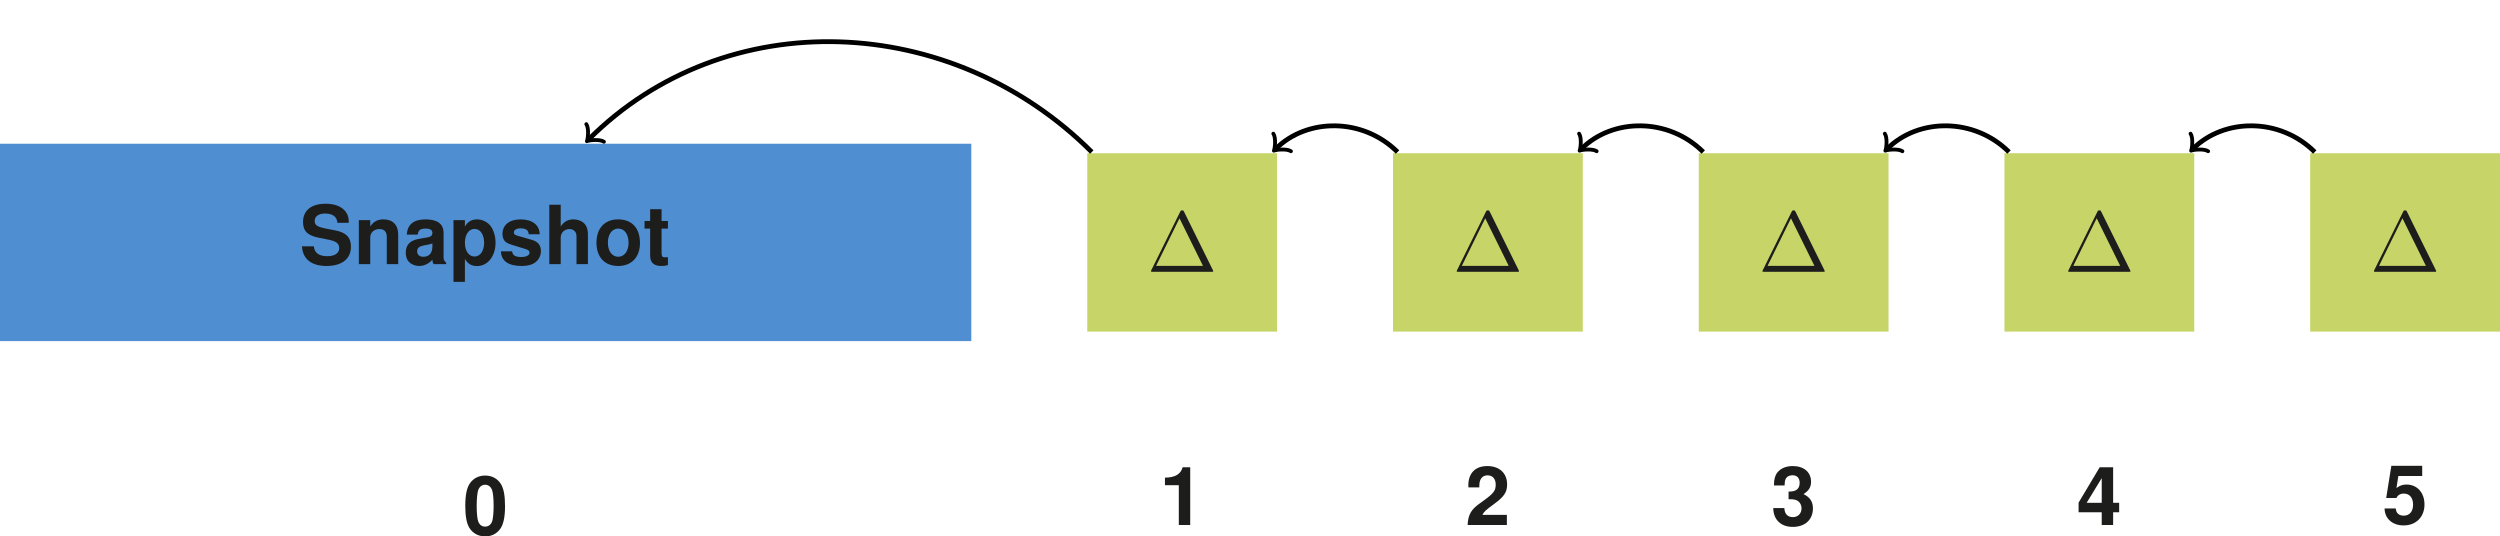
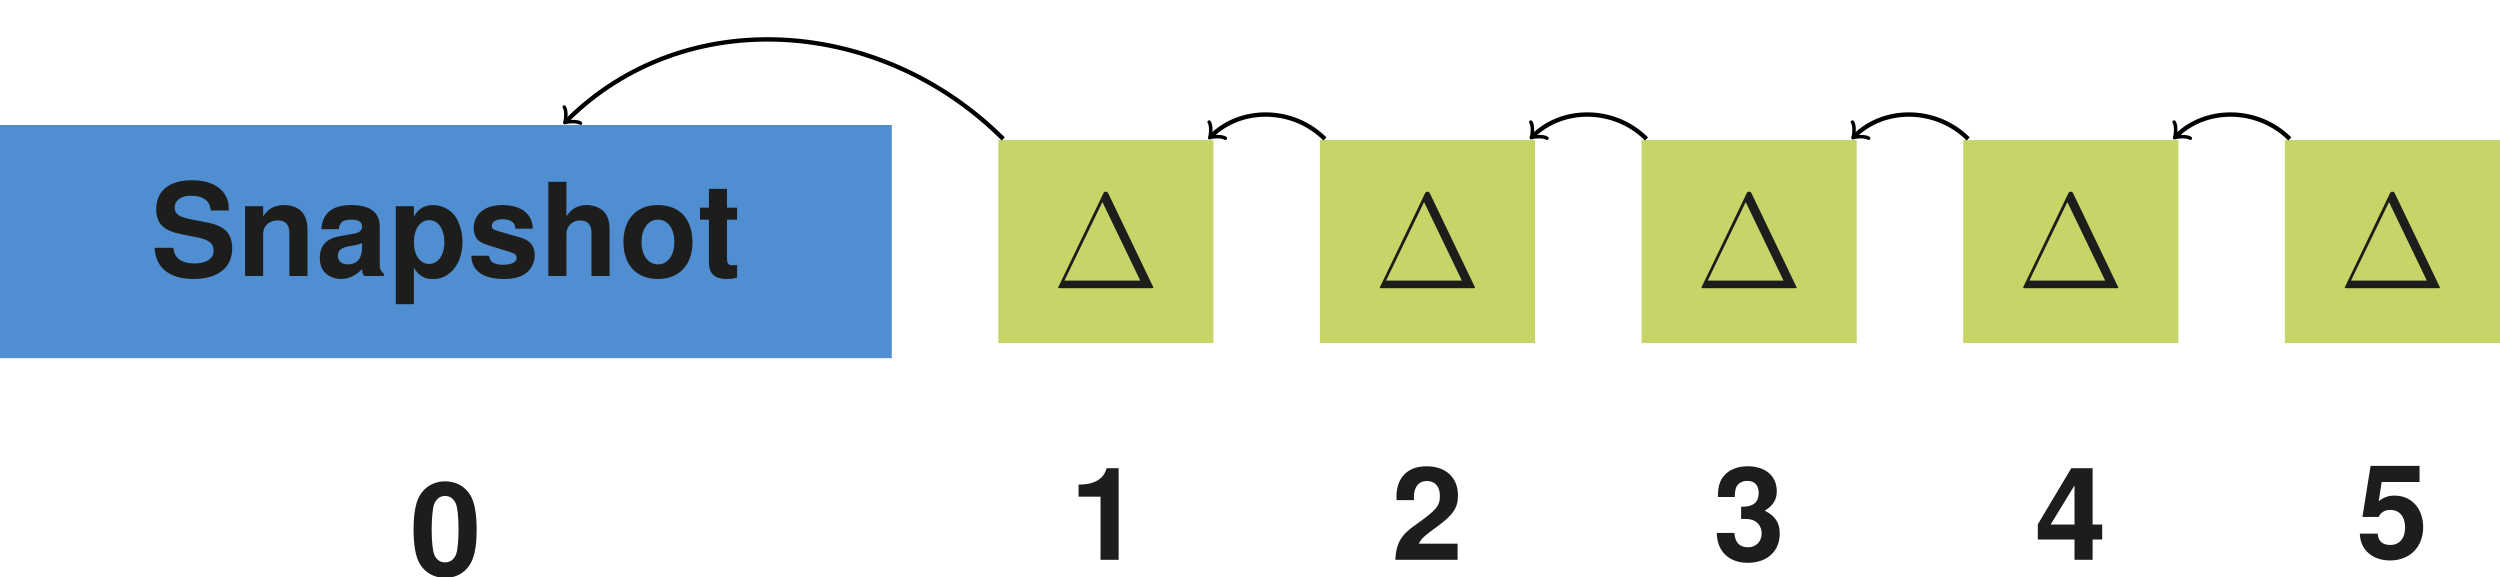
- <svg xmlns="http://www.w3.org/2000/svg" xmlns:xlink="http://www.w3.org/1999/xlink" height="89.282pt" version="1.1" viewBox="-0.363 -15.31 416.691 89.282" width="416.691pt">
+ <svg xmlns="http://www.w3.org/2000/svg" xmlns:xlink="http://www.w3.org/1999/xlink" version="1.1" width="453.847pt" height="104.694pt" viewBox="-.363 -15.309 453.847 104.694">
  <defs>
-     <path d="M6.183 -9.985C6.083 -10.186 6.054 -10.243 5.853 -10.243C5.638 -10.243 5.609 -10.186 5.509 -9.985L0.717 -0.287C0.689 -0.244 0.66 -0.158 0.66 -0.1C0.66 -0.014 0.674 0 0.961 0H10.731C11.018 0 11.032 -0.014 11.032 -0.1C11.032 -0.158 11.004 -0.244 10.975 -0.287L6.183 -9.985ZM5.409 -8.923L9.325 -0.99H1.506L5.409 -8.923Z" id="g0-1" />
-     <path d="M3.707 -9.83C2.675 -9.83 1.792 -9.396 1.208 -8.595C0.652 -7.848 0.394 -6.612 0.394 -4.752C0.394 -3.055 0.625 -1.847 1.073 -1.113C1.643 -0.204 2.58 0.312 3.707 0.312C4.752 0.312 5.608 -0.109 6.205 -0.923C6.748 -1.657 7.02 -2.906 7.02 -4.698C7.02 -6.463 6.803 -7.658 6.341 -8.405C5.771 -9.328 4.834 -9.83 3.707 -9.83ZM3.707 -8.296C4.196 -8.296 4.589 -8.025 4.82 -7.522C5.01 -7.115 5.119 -6.056 5.119 -4.739C5.119 -3.666 5.01 -2.58 4.874 -2.2C4.657 -1.629 4.25 -1.317 3.707 -1.317C3.204 -1.317 2.824 -1.575 2.593 -2.064C2.403 -2.471 2.295 -3.49 2.295 -4.766C2.295 -5.893 2.403 -6.993 2.539 -7.386C2.756 -7.97 3.164 -8.296 3.707 -8.296Z" id="g2-48" />
-     <path d="M3.232 -6.64V0H5.132V-9.627H3.87C3.571 -8.486 2.58 -7.902 0.923 -7.902V-6.64H3.232Z" id="g2-49" />
-     <path d="M6.952 -1.697H2.879C3.123 -2.213 3.422 -2.485 4.834 -3.517C6.504 -4.739 6.993 -5.472 6.993 -6.775C6.993 -8.636 5.716 -9.83 3.693 -9.83C1.697 -9.83 0.53 -8.649 0.53 -6.612C0.53 -6.531 0.53 -6.422 0.543 -6.273H2.363V-6.585C2.363 -7.658 2.865 -8.283 3.734 -8.283C4.576 -8.283 5.092 -7.699 5.092 -6.735C5.092 -5.676 4.752 -5.255 2.634 -3.748C1.005 -2.634 0.502 -1.779 0.407 0H6.952V-1.697Z" id="g2-50" />
-     <path d="M2.946 -4.304C3.612 -4.304 3.734 -4.291 4.06 -4.209C4.698 -4.033 5.105 -3.476 5.105 -2.77C5.105 -1.928 4.508 -1.317 3.68 -1.317C2.783 -1.317 2.295 -1.833 2.24 -2.824H0.394C0.407 -0.896 1.67 0.312 3.639 0.312C5.689 0.312 7.006 -0.896 7.006 -2.77C7.006 -3.897 6.517 -4.63 5.431 -5.16C6.327 -5.716 6.694 -6.327 6.694 -7.21C6.694 -8.812 5.499 -9.83 3.639 -9.83C2.539 -9.83 1.616 -9.45 1.073 -8.744C0.692 -8.269 0.516 -7.617 0.516 -6.762V-6.599H2.281C2.295 -7.115 2.335 -7.373 2.43 -7.617C2.607 -8.038 3.041 -8.296 3.598 -8.296C4.359 -8.296 4.793 -7.834 4.793 -7.033C4.793 -6.069 4.236 -5.581 3.109 -5.581H2.946V-4.304Z" id="g2-51" />
-     <path d="M7.088 -3.707H6.083V-9.627H3.843L0.326 -3.734V-2.132H4.182V0H6.083V-2.132H7.088V-3.707ZM4.182 -3.707H1.67L4.182 -7.821V-3.707Z" id="g2-52" />
-     <path d="M6.64 -9.627H1.494L0.638 -4.263H2.349C2.553 -4.739 2.987 -4.997 3.571 -4.997C4.535 -4.997 5.119 -4.304 5.119 -3.136C5.119 -2.01 4.521 -1.317 3.571 -1.317C2.743 -1.317 2.281 -1.738 2.24 -2.512H0.367C0.394 -0.828 1.67 0.312 3.544 0.312C5.608 0.312 7.02 -1.1 7.02 -3.177C7.02 -5.146 5.798 -6.504 4.019 -6.504C3.381 -6.504 2.906 -6.341 2.349 -5.92L2.661 -7.93H6.64V-9.627Z" id="g2-53" />
-     <path d="M8.242 -6.884C8.242 -7.794 8.038 -8.391 7.549 -8.934C6.884 -9.667 5.784 -10.061 4.359 -10.061C1.982 -10.061 0.611 -8.948 0.611 -7.02C0.611 -5.485 1.385 -4.739 3.394 -4.359L4.779 -4.087C6.137 -3.829 6.64 -3.449 6.64 -2.648C6.64 -1.819 5.879 -1.317 4.644 -1.317C3.259 -1.317 2.485 -1.901 2.417 -2.96H0.434C0.557 -0.842 2.01 0.312 4.535 0.312C7.088 0.312 8.595 -0.883 8.595 -2.892C8.595 -4.454 7.807 -5.268 5.974 -5.621L4.426 -5.92C2.974 -6.205 2.553 -6.49 2.553 -7.21C2.553 -7.957 3.218 -8.432 4.263 -8.432C5.553 -8.432 6.273 -7.889 6.341 -6.884H8.242Z" id="g2-83" />
-     <path d="M7.115 -0.231C6.775 -0.543 6.68 -0.747 6.68 -1.127V-5.2C6.68 -6.694 5.662 -7.454 3.68 -7.454S0.665 -6.612 0.543 -4.915H2.376C2.471 -5.676 2.783 -5.92 3.72 -5.92C4.454 -5.92 4.82 -5.676 4.82 -5.187C4.82 -4.942 4.698 -4.725 4.494 -4.616C4.236 -4.481 4.236 -4.481 3.299 -4.331L2.539 -4.196C1.086 -3.951 0.38 -3.204 0.38 -1.887C0.38 -1.263 0.557 -0.747 0.896 -0.38C1.317 0.054 1.955 0.312 2.607 0.312C3.422 0.312 4.168 -0.041 4.834 -0.733C4.834 -0.353 4.874 -0.217 5.051 0H7.115V-0.231ZM4.82 -2.946C4.82 -1.847 4.277 -1.222 3.313 -1.222C2.675 -1.222 2.281 -1.561 2.281 -2.105C2.281 -2.675 2.58 -2.946 3.367 -3.109L4.019 -3.232C4.521 -3.327 4.603 -3.354 4.82 -3.462V-2.946Z" id="g2-97" />
-     <path d="M0.91 -9.898V0H2.811V-4.399C2.811 -5.241 3.422 -5.839 4.277 -5.839C4.684 -5.839 5.01 -5.689 5.228 -5.39C5.39 -5.146 5.445 -4.956 5.445 -4.481V0H7.346V-4.915C7.346 -5.825 7.101 -6.477 6.599 -6.898C6.178 -7.251 5.567 -7.454 4.956 -7.454C4.019 -7.454 3.34 -7.074 2.811 -6.273V-9.898H0.91Z" id="g2-104" />
-     <path d="M0.855 -7.332V0H2.756V-4.399C2.756 -5.268 3.367 -5.839 4.291 -5.839C5.105 -5.839 5.513 -5.39 5.513 -4.521V0H7.414V-4.915C7.414 -6.531 6.517 -7.454 4.956 -7.454C3.965 -7.454 3.299 -7.088 2.756 -6.273V-7.332H0.855Z" id="g2-110" />
-     <path d="M4.087 -7.454C1.847 -7.454 0.475 -5.974 0.475 -3.571C0.475 -1.154 1.847 0.312 4.101 0.312C6.327 0.312 7.726 -1.168 7.726 -3.517C7.726 -6.001 6.382 -7.454 4.087 -7.454ZM4.101 -5.92C5.146 -5.92 5.825 -4.983 5.825 -3.544C5.825 -2.172 5.119 -1.222 4.101 -1.222C3.069 -1.222 2.376 -2.172 2.376 -3.571S3.069 -5.92 4.101 -5.92Z" id="g2-111" />
-     <path d="M2.688 -7.332H0.788V2.96H2.688V-0.869C3.15 -0.054 3.802 0.326 4.725 0.326C6.49 0.326 7.794 -1.331 7.794 -3.557C7.794 -4.589 7.495 -5.621 7.006 -6.3C6.517 -6.993 5.608 -7.454 4.725 -7.454C3.802 -7.454 3.15 -7.061 2.688 -6.246V-7.332ZM4.291 -5.866C5.255 -5.866 5.893 -4.929 5.893 -3.53C5.893 -2.2 5.228 -1.263 4.291 -1.263C3.34 -1.263 2.688 -2.186 2.688 -3.557S3.34 -5.866 4.291 -5.866Z" id="g2-112" />
-     <path d="M6.857 -4.97C6.83 -6.517 5.635 -7.454 3.666 -7.454C1.806 -7.454 0.652 -6.517 0.652 -5.01C0.652 -4.521 0.801 -4.101 1.059 -3.815C1.317 -3.557 1.548 -3.435 2.254 -3.204L4.521 -2.498C4.997 -2.349 5.16 -2.2 5.16 -1.901C5.16 -1.453 4.63 -1.181 3.748 -1.181C3.259 -1.181 2.865 -1.276 2.621 -1.439C2.417 -1.589 2.335 -1.738 2.254 -2.132H0.394C0.448 -0.53 1.629 0.312 3.856 0.312C4.874 0.312 5.648 0.095 6.192 -0.339S7.061 -1.453 7.061 -2.172C7.061 -3.123 6.585 -3.734 5.621 -4.019L3.218 -4.712C2.688 -4.874 2.553 -4.983 2.553 -5.282C2.553 -5.689 2.987 -5.961 3.652 -5.961C4.562 -5.961 5.01 -5.635 5.024 -4.97H6.857Z" id="g2-115" />
-     <path d="M4.087 -7.183H3.028V-9.152H1.127V-7.183H0.19V-5.92H1.127V-1.412C1.127 -0.258 1.738 0.312 2.987 0.312C3.408 0.312 3.748 0.272 4.087 0.163V-1.168C3.897 -1.141 3.788 -1.127 3.652 -1.127C3.15 -1.127 3.028 -1.276 3.028 -1.928V-5.92H4.087V-7.183Z" id="g2-116" />
+     <path id="g0-1" d="M10.064-17.103C9.865-17.524 9.766-17.524 9.568-17.524C9.27-17.524 9.246-17.475 9.072-17.128L1.041-.421C1.016-.372 .917-.149 .917-.124C.917-.025 .942 0 1.388 0H17.723C18.169 0 18.194-.025 18.194-.124C18.194-.149 18.095-.372 18.07-.421L10.064-17.103ZM8.948-15.641L15.814-1.388H2.057L8.948-15.641Z" />
+     <path id="g2-48" d="M6.404-16.985C4.622-16.985 3.097-16.234 2.088-14.85C1.126-13.56 .68-11.425 .68-8.211C.68-5.278 1.079-3.191 1.853-1.924C2.839-.352 4.457 .54 6.404 .54C8.211 .54 9.689-.188 10.721-1.595C11.659-2.862 12.129-5.02 12.129-8.117C12.129-11.167 11.753-13.231 10.956-14.522C9.97-16.117 8.352-16.985 6.404-16.985ZM6.404-14.334C7.249-14.334 7.929-13.865 8.328-12.997C8.657-12.293 8.844-10.463 8.844-8.187C8.844-6.334 8.657-4.457 8.422-3.8C8.047-2.815 7.343-2.276 6.404-2.276C5.536-2.276 4.88-2.721 4.481-3.566C4.152-4.27 3.965-6.029 3.965-8.234C3.965-10.181 4.152-12.082 4.387-12.762C4.762-13.771 5.466-14.334 6.404-14.334Z" />
+     <path id="g2-49" d="M5.583-11.472V0H8.868V-16.633H6.686C6.17-14.662 4.457-13.654 1.595-13.654V-11.472H5.583Z" />
+     <path id="g2-50" d="M12.011-2.932H4.973C5.396-3.824 5.912-4.293 8.352-6.076C11.237-8.187 12.082-9.454 12.082-11.706C12.082-14.92 9.877-16.985 6.381-16.985C2.932-16.985 .915-14.944 .915-11.425C.915-11.284 .915-11.096 .938-10.838H4.082V-11.378C4.082-13.231 4.95-14.31 6.451-14.31C7.906-14.31 8.797-13.302 8.797-11.636C8.797-9.806 8.211-9.079 4.551-6.475C1.736-4.551 .868-3.073 .704 0H12.011V-2.932Z" />
+     <path id="g2-51" d="M5.091-7.437C6.24-7.437 6.451-7.413 7.014-7.272C8.117-6.968 8.821-6.006 8.821-4.786C8.821-3.331 7.789-2.276 6.358-2.276C4.809-2.276 3.965-3.167 3.871-4.88H.68C.704-1.548 2.886 .54 6.287 .54C9.83 .54 12.105-1.548 12.105-4.786C12.105-6.733 11.261-8 9.384-8.915C10.932-9.877 11.566-10.932 11.566-12.457C11.566-15.225 9.501-16.985 6.287-16.985C4.387-16.985 2.792-16.328 1.853-15.108C1.196-14.287 .891-13.161 .891-11.683V-11.401H3.941C3.965-12.293 4.035-12.739 4.199-13.161C4.504-13.888 5.255-14.334 6.217-14.334C7.531-14.334 8.281-13.536 8.281-12.152C8.281-10.486 7.319-9.642 5.372-9.642H5.091V-7.437Z" />
+     <path id="g2-52" d="M12.246-6.404H10.51V-16.633H6.639L.563-6.451V-3.683H7.226V0H10.51V-3.683H12.246V-6.404ZM7.226-6.404H2.886L7.226-13.513V-6.404Z" />
+     <path id="g2-53" d="M11.472-16.633H2.581L1.103-7.366H4.059C4.41-8.187 5.161-8.633 6.17-8.633C7.836-8.633 8.844-7.437 8.844-5.419C8.844-3.472 7.812-2.276 6.17-2.276C4.739-2.276 3.941-3.003 3.871-4.34H.633C.68-1.431 2.886 .54 6.123 .54C9.689 .54 12.129-1.9 12.129-5.49C12.129-8.891 10.017-11.237 6.944-11.237C5.841-11.237 5.02-10.956 4.059-10.228L4.598-13.7H11.472V-16.633Z" />
+     <path id="g2-83" d="M14.24-11.894C14.24-13.466 13.888-14.498 13.044-15.436C11.894-16.703 9.994-17.384 7.531-17.384C3.425-17.384 1.056-15.46 1.056-12.129C1.056-9.478 2.393-8.187 5.865-7.531L8.258-7.061C10.604-6.616 11.472-5.959 11.472-4.575C11.472-3.144 10.158-2.276 8.023-2.276C5.63-2.276 4.293-3.284 4.176-5.114H.751C.962-1.454 3.472 .54 7.836 .54C12.246 .54 14.85-1.525 14.85-4.997C14.85-7.695 13.489-9.102 10.322-9.712L7.648-10.228C5.138-10.721 4.41-11.214 4.41-12.457C4.41-13.747 5.56-14.568 7.366-14.568C9.595-14.568 10.838-13.63 10.956-11.894H14.24Z" />
+     <path id="g2-97" d="M12.293-.399C11.706-.938 11.542-1.29 11.542-1.947V-8.985C11.542-11.566 9.783-12.879 6.358-12.879S1.15-11.425 .938-8.492H4.105C4.27-9.806 4.809-10.228 6.428-10.228C7.695-10.228 8.328-9.806 8.328-8.962C8.328-8.539 8.117-8.164 7.765-7.976C7.319-7.742 7.319-7.742 5.701-7.484L4.387-7.249C1.877-6.827 .657-5.536 .657-3.261C.657-2.182 .962-1.29 1.548-.657C2.276 .094 3.378 .54 4.504 .54C5.912 .54 7.202-.07 8.352-1.267C8.352-.61 8.422-.375 8.727 0H12.293V-.399ZM8.328-5.091C8.328-3.191 7.39-2.111 5.724-2.111C4.622-2.111 3.941-2.698 3.941-3.636C3.941-4.622 4.457-5.091 5.818-5.372L6.944-5.583C7.812-5.748 7.953-5.795 8.328-5.982V-5.091Z" />
+     <path id="g2-104" d="M1.572-17.102V0H4.856V-7.601C4.856-9.055 5.912-10.088 7.39-10.088C8.094-10.088 8.657-9.83 9.032-9.313C9.313-8.891 9.407-8.563 9.407-7.742V0H12.692V-8.492C12.692-10.064 12.269-11.19 11.401-11.918C10.674-12.527 9.618-12.879 8.563-12.879C6.944-12.879 5.771-12.222 4.856-10.838V-17.102H1.572Z" />
+     <path id="g2-110" d="M1.478-12.668V0H4.762V-7.601C4.762-9.102 5.818-10.088 7.413-10.088C8.821-10.088 9.525-9.313 9.525-7.812V0H12.809V-8.492C12.809-11.284 11.261-12.879 8.563-12.879C6.85-12.879 5.701-12.246 4.762-10.838V-12.668H1.478Z" />
+     <path id="g2-111" d="M7.061-12.879C3.191-12.879 .821-10.322 .821-6.17C.821-1.994 3.191 .54 7.085 .54C10.932 .54 13.349-2.018 13.349-6.076C13.349-10.369 11.026-12.879 7.061-12.879ZM7.085-10.228C8.891-10.228 10.064-8.61 10.064-6.123C10.064-3.754 8.844-2.111 7.085-2.111C5.302-2.111 4.105-3.754 4.105-6.17S5.302-10.228 7.085-10.228Z" />
+     <path id="g2-112" d="M4.645-12.668H1.361V5.114H4.645V-1.501C5.443-.094 6.569 .563 8.164 .563C11.214 .563 13.466-2.299 13.466-6.146C13.466-7.929 12.95-9.712 12.105-10.885C11.261-12.082 9.689-12.879 8.164-12.879C6.569-12.879 5.443-12.199 4.645-10.791V-12.668ZM7.413-10.135C9.079-10.135 10.181-8.516 10.181-6.1C10.181-3.8 9.032-2.182 7.413-2.182C5.771-2.182 4.645-3.777 4.645-6.146S5.771-10.135 7.413-10.135Z" />
+     <path id="g2-115" d="M11.847-8.586C11.8-11.261 9.736-12.879 6.334-12.879C3.12-12.879 1.126-11.261 1.126-8.657C1.126-7.812 1.384-7.085 1.83-6.592C2.276-6.146 2.674-5.935 3.894-5.536L7.812-4.317C8.633-4.059 8.915-3.8 8.915-3.284C8.915-2.51 8-2.041 6.475-2.041C5.63-2.041 4.95-2.205 4.528-2.487C4.176-2.745 4.035-3.003 3.894-3.683H.68C.774-.915 2.815 .54 6.663 .54C8.422 .54 9.759 .164 10.698-.586S12.199-2.51 12.199-3.754C12.199-5.396 11.378-6.451 9.712-6.944L5.56-8.14C4.645-8.422 4.41-8.61 4.41-9.126C4.41-9.83 5.161-10.299 6.311-10.299C7.882-10.299 8.657-9.736 8.68-8.586H11.847Z" />
+     <path id="g2-116" d="M7.061-12.41H5.232V-15.812H1.947V-12.41H.328V-10.228H1.947V-2.44C1.947-.446 3.003 .54 5.161 .54C5.888 .54 6.475 .469 7.061 .282V-2.018C6.733-1.971 6.545-1.947 6.311-1.947C5.443-1.947 5.232-2.205 5.232-3.331V-10.228H7.061V-12.41Z" />
  </defs>
  <g id="page1">
-     <path d="M-0.363 41.543H161.531V8.648H-0.363Z" fill="#4f8ed1" />
-     <g fill="#1d1d1b" transform="matrix(1 0 0 1 -70.9845 3.6151)">
-       <use x="120.52" xlink:href="#g2-83" y="25.095" />
-       <use x="129.577" xlink:href="#g2-110" y="25.095" />
-       <use x="137.873" xlink:href="#g2-97" y="25.095" />
-       <use x="145.422" xlink:href="#g2-112" y="25.095" />
-       <use x="153.718" xlink:href="#g2-115" y="25.095" />
-       <use x="161.267" xlink:href="#g2-104" y="25.095" />
-       <use x="169.564" xlink:href="#g2-111" y="25.095" />
-       <use x="177.86" xlink:href="#g2-116" y="25.095" />
+     <path d="M-.363 49.715H161.531V7.383H-.363Z" fill="#4f8ed1" />
+     <g fill="#1d1d1b" transform="matrix(1 0 0 1 -70.9845 6.2461)">
+       <use x="97.926" y="28.549" xlink:href="#g2-83" />
+       <use x="113.632" y="28.549" xlink:href="#g2-110" />
+       <use x="128.019" y="28.549" xlink:href="#g2-97" />
+       <use x="141.112" y="28.549" xlink:href="#g2-112" />
+       <use x="155.499" y="28.549" xlink:href="#g2-115" />
+       <use x="168.591" y="28.549" xlink:href="#g2-104" />
+       <use x="182.979" y="28.549" xlink:href="#g2-111" />
+       <use x="197.367" y="28.549" xlink:href="#g2-116" />
    </g>
-     <path d="M180.859 39.961H212.488V10.23H180.859Z" fill="#c7d468" />
-     <g fill="#1d1d1b" transform="matrix(1 0 0 1 110.238 4.9017)">
-       <use x="80.583" xlink:href="#g0-1" y="25.095" />
+     <path d="M180.859 46.98H219.922V10.117H180.859Z" fill="#c7d468" />
+     <g fill="#1d1d1b" transform="matrix(1 0 0 1 110.2379 8.4673)">
+       <use x="80.583" y="28.549" xlink:href="#g0-1" />
    </g>
-     <path d="M231.816 39.961H263.449V10.23H231.816Z" fill="#c7d468" />
-     <g fill="#1d1d1b" transform="matrix(1 0 0 1 161.197 4.9017)">
-       <use x="80.583" xlink:href="#g0-1" y="25.095" />
+     <path d="M239.25 46.98H278.312V10.117H239.25Z" fill="#c7d468" />
+     <g fill="#1d1d1b" transform="matrix(1 0 0 1 168.6289 8.4673)">
+       <use x="80.583" y="28.549" xlink:href="#g0-1" />
    </g>
-     <path d="M282.777 39.961H314.41V10.23H282.777Z" fill="#c7d468" />
-     <g fill="#1d1d1b" transform="matrix(1 0 0 1 212.157 4.9017)">
-       <use x="80.583" xlink:href="#g0-1" y="25.095" />
+     <path d="M297.641 46.98H336.703V10.117H297.641Z" fill="#c7d468" />
+     <g fill="#1d1d1b" transform="matrix(1 0 0 1 227.0199 8.4673)">
+       <use x="80.583" y="28.549" xlink:href="#g0-1" />
    </g>
-     <path d="M333.734 39.961H365.367V10.23H333.734Z" fill="#c7d468" />
-     <g fill="#1d1d1b" transform="matrix(1 0 0 1 263.116 4.9017)">
-       <use x="80.583" xlink:href="#g0-1" y="25.095" />
+     <path d="M356.031 46.98H395.094V10.117H356.031Z" fill="#c7d468" />
+     <g fill="#1d1d1b" transform="matrix(1 0 0 1 285.4109 8.4673)">
+       <use x="80.583" y="28.549" xlink:href="#g0-1" />
    </g>
-     <path d="M384.695 39.961H416.328V10.23H384.695Z" fill="#c7d468" />
-     <g fill="#1d1d1b" transform="matrix(1 0 0 1 314.075 4.9017)">
-       <use x="80.583" xlink:href="#g0-1" y="25.095" />
+     <path d="M414.422 46.98H453.484V10.117H414.422Z" fill="#c7d468" />
+     <g fill="#1d1d1b" transform="matrix(1 0 0 1 343.8019 8.4673)">
+       <use x="80.583" y="28.549" xlink:href="#g0-1" />
    </g>
-     <g fill="#1d1d1b" transform="matrix(1 0 0 1 -3.7888 48.6872)">
-       <use x="80.583" xlink:href="#g2-48" y="25.095" />
+     <g fill="#1d1d1b" transform="matrix(1 0 0 1 -6.5462 60.508)">
+       <use x="80.583" y="28.549" xlink:href="#g2-48" />
    </g>
-     <g fill="#1d1d1b" transform="matrix(1 0 0 1 112.302 47.105)">
-       <use x="80.583" xlink:href="#g2-49" y="25.095" />
+     <g fill="#1d1d1b" transform="matrix(1 0 0 1 113.2609 57.7725)">
+       <use x="80.583" y="28.549" xlink:href="#g2-49" />
    </g>
-     <g fill="#1d1d1b" transform="matrix(1 0 0 1 163.261 47.105)">
-       <use x="80.583" xlink:href="#g2-50" y="25.095" />
+     <g fill="#1d1d1b" transform="matrix(1 0 0 1 171.6519 57.7725)">
+       <use x="80.583" y="28.549" xlink:href="#g2-50" />
    </g>
-     <g fill="#1d1d1b" transform="matrix(1 0 0 1 214.221 47.105)">
-       <use x="80.583" xlink:href="#g2-51" y="25.095" />
+     <g fill="#1d1d1b" transform="matrix(1 0 0 1 230.0429 57.7725)">
+       <use x="80.583" y="28.549" xlink:href="#g2-51" />
    </g>
-     <g fill="#1d1d1b" transform="matrix(1 0 0 1 265.18 47.105)">
-       <use x="80.583" xlink:href="#g2-52" y="25.095" />
+     <g fill="#1d1d1b" transform="matrix(1 0 0 1 288.4339 57.7725)">
+       <use x="80.583" y="28.549" xlink:href="#g2-52" />
    </g>
-     <g fill="#1d1d1b" transform="matrix(1 0 0 1 316.139 46.8597)">
-       <use x="80.583" xlink:href="#g2-53" y="25.095" />
+     <g fill="#1d1d1b" transform="matrix(1 0 0 1 346.8249 57.3486)">
+       <use x="80.583" y="28.549" xlink:href="#g2-53" />
    </g>
-     <path d="M181.613 10.031C158.25 -13.328 120.59 -14.91 97.731 7.949" fill="none" stroke="#000000" stroke-miterlimit="10.037" stroke-width="0.8" />
-     <path d="M100.297 8.316C99.652 7.859 97.824 8.039 97.457 8.223C97.641 7.855 97.824 6.027 97.363 5.383" fill="none" stroke="#000000" stroke-linecap="round" stroke-linejoin="round" stroke-miterlimit="10.037" stroke-width="0.64" />
-     <path d="M232.574 10.031C226.824 4.289 217.484 4.289 212.238 9.531" fill="none" stroke="#000000" stroke-miterlimit="10.037" stroke-width="0.8" />
-     <path d="M214.805 9.898C214.164 9.441 212.332 9.621 211.965 9.805C212.148 9.441 212.332 7.609 211.871 6.969" fill="none" stroke="#000000" stroke-linecap="round" stroke-linejoin="round" stroke-miterlimit="10.037" stroke-width="0.64" />
-     <path d="M283.531 10.031C277.785 4.289 268.441 4.289 263.199 9.531" fill="none" stroke="#000000" stroke-miterlimit="10.037" stroke-width="0.8" />
-     <path d="M265.761 9.898C265.121 9.441 263.289 9.621 262.921 9.805C263.105 9.441 263.289 7.609 262.832 6.969" fill="none" stroke="#000000" stroke-linecap="round" stroke-linejoin="round" stroke-miterlimit="10.037" stroke-width="0.64" />
-     <path d="M334.492 10.031C328.742 4.289 319.402 4.289 314.156 9.531" fill="none" stroke="#000000" stroke-miterlimit="10.037" stroke-width="0.8" />
-     <path d="M316.723 9.898C316.082 9.441 314.25 9.621 313.883 9.805C314.067 9.441 314.25 7.609 313.793 6.969" fill="none" stroke="#000000" stroke-linecap="round" stroke-linejoin="round" stroke-miterlimit="10.037" stroke-width="0.64" />
-     <path d="M385.453 10.031C379.703 4.289 370.359 4.289 365.117 9.531" fill="none" stroke="#000000" stroke-miterlimit="10.037" stroke-width="0.8" />
-     <path d="M367.68 9.898C367.039 9.441 365.207 9.621 364.844 9.805C365.027 9.441 365.207 7.609 364.75 6.969" fill="none" stroke="#000000" stroke-linecap="round" stroke-linejoin="round" stroke-miterlimit="10.037" stroke-width="0.64" />
+     <path d="M181.762 9.918C159.664-12.172 124.043-14.91 102.441 6.684" stroke="#000" fill="none" stroke-width=".797" stroke-miterlimit="10" />
+     <path d="M105.008 7.051C104.367 6.594 102.535 6.777 102.168 6.957C102.351 6.594 102.535 4.762 102.078 4.121" stroke="#000" fill="none" stroke-width=".638" stroke-miterlimit="10" stroke-linecap="round" stroke-linejoin="round" />
+     <path d="M240.156 9.918C234.324 4.094 224.848 4.094 219.516 9.418" stroke="#000" fill="none" stroke-width=".797" stroke-miterlimit="10" />
+     <path d="M222.078 9.789C221.438 9.328 219.606 9.512 219.238 9.695C219.422 9.328 219.609 7.496 219.149 6.855" stroke="#000" fill="none" stroke-width=".638" stroke-miterlimit="10" stroke-linecap="round" stroke-linejoin="round" />
+     <path d="M298.547 9.918C292.715 4.094 283.238 4.094 277.906 9.418" stroke="#000" fill="none" stroke-width=".797" stroke-miterlimit="10" />
+     <path d="M280.469 9.789C279.828 9.328 277.996 9.512 277.633 9.695C277.816 9.328 278 7.496 277.543 6.855" stroke="#000" fill="none" stroke-width=".638" stroke-miterlimit="10" stroke-linecap="round" stroke-linejoin="round" />
+     <path d="M356.937 9.918C351.105 4.094 341.629 4.094 336.297 9.418" stroke="#000" fill="none" stroke-width=".797" stroke-miterlimit="10" />
+     <path d="M338.859 9.789C338.219 9.328 336.387 9.512 336.023 9.695C336.207 9.328 336.391 7.496 335.934 6.855" stroke="#000" fill="none" stroke-width=".638" stroke-miterlimit="10" stroke-linecap="round" stroke-linejoin="round" />
+     <path d="M415.328 9.918C409.496 4.094 400.019 4.094 394.687 9.418" stroke="#000" fill="none" stroke-width=".797" stroke-miterlimit="10" />
+     <path d="M397.254 9.789C396.609 9.328 394.781 9.512 394.414 9.695C394.597 9.328 394.781 7.496 394.324 6.855" stroke="#000" fill="none" stroke-width=".638" stroke-miterlimit="10" stroke-linecap="round" stroke-linejoin="round" />
  </g>
</svg>
